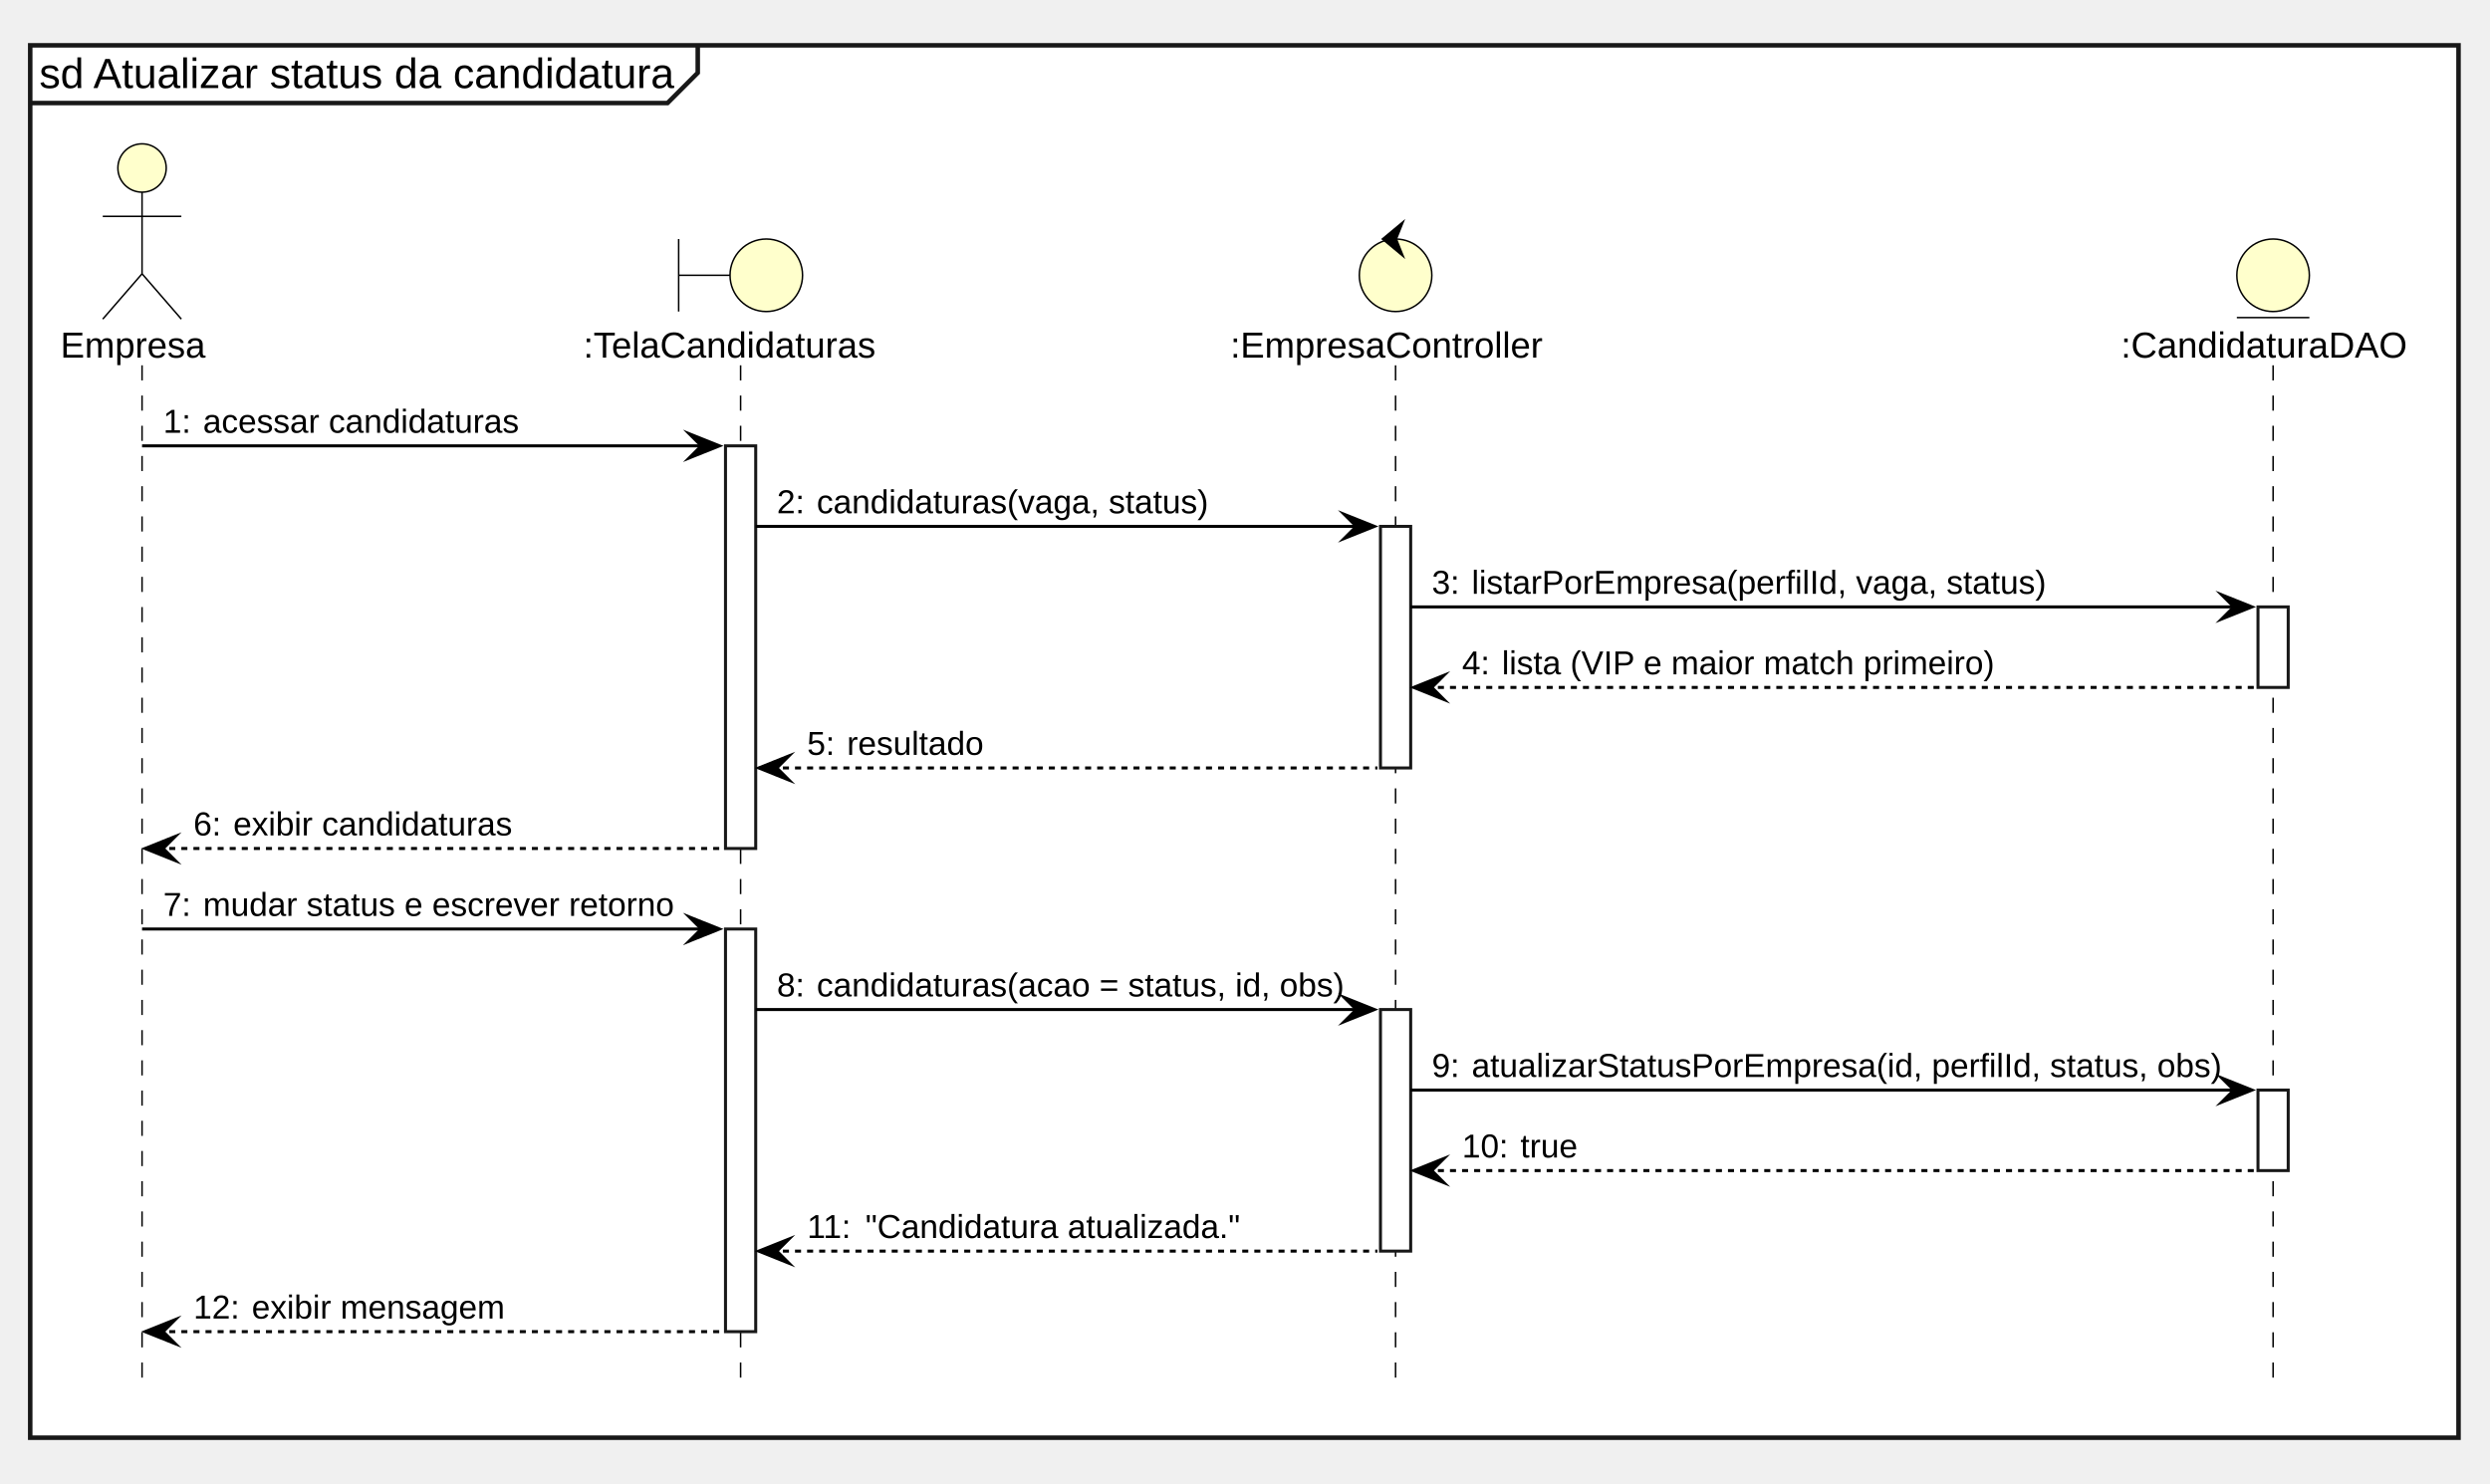
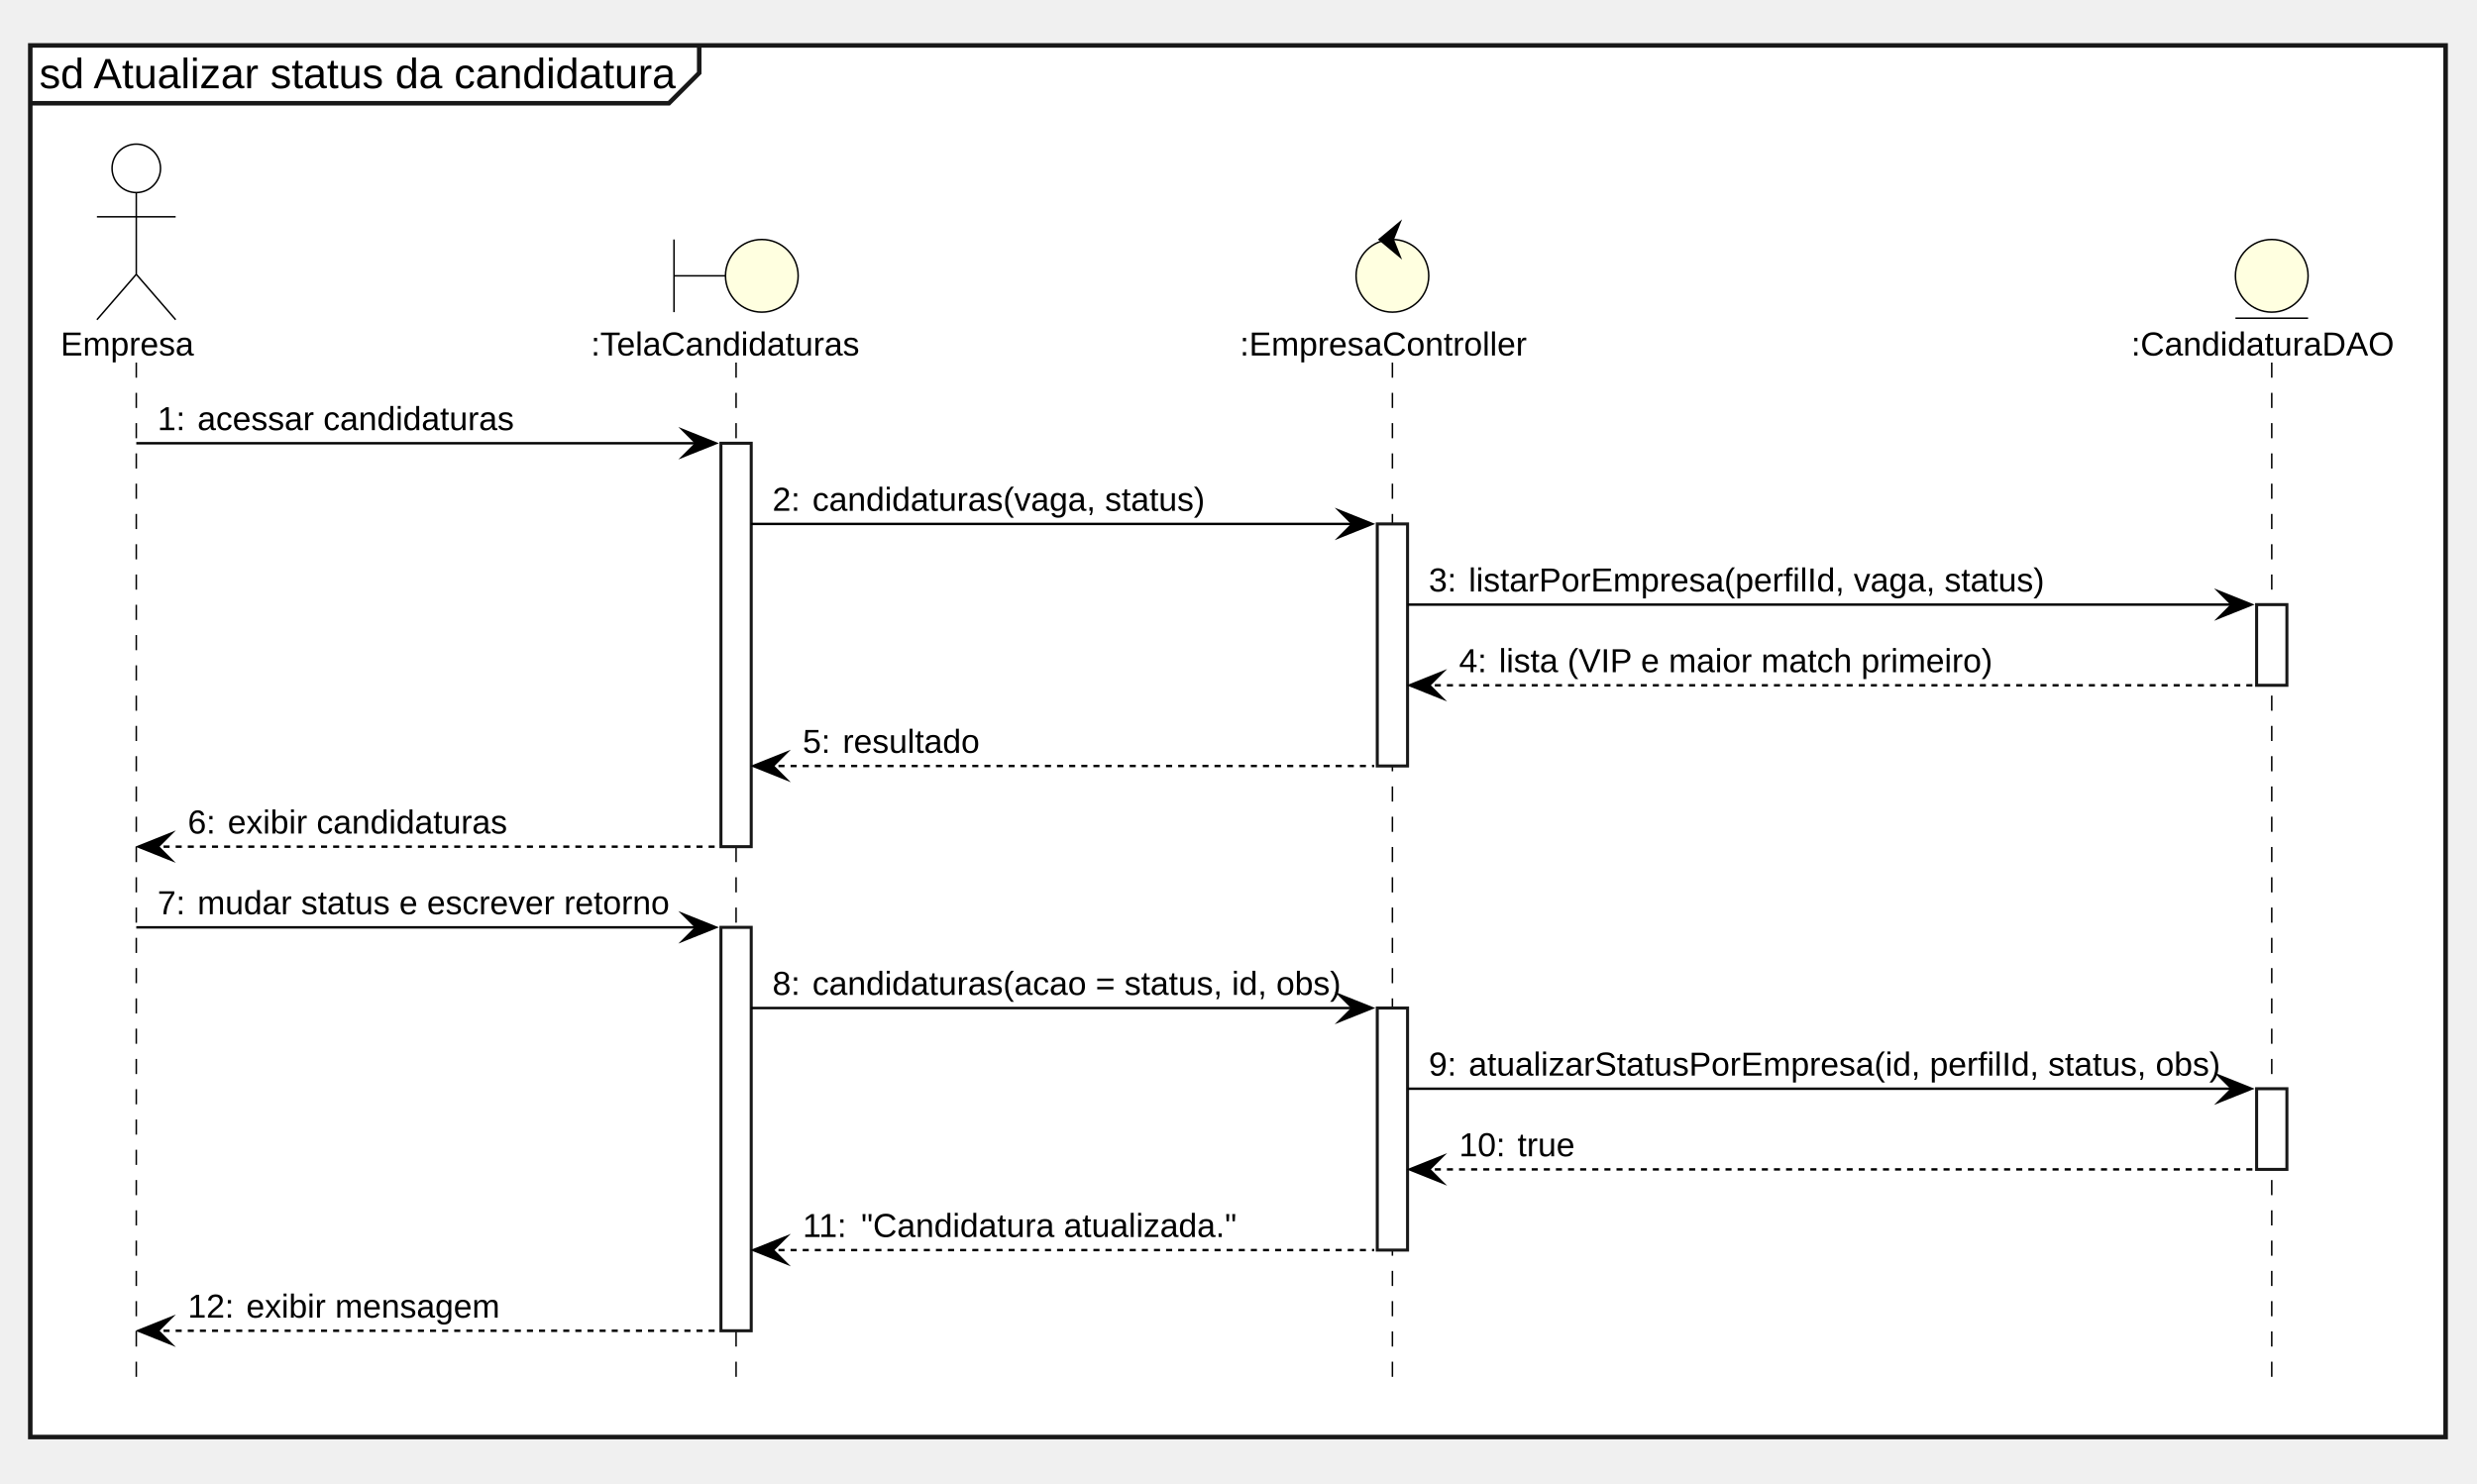
- <svg xmlns="http://www.w3.org/2000/svg" version="1.1" data-diagram-type="SEQUENCE" style="width:824px;height:491px;background:#FFFFFF;" width="824px" height="491px" viewBox="0 0 824 491" zoomAndPan="magnify" preserveAspectRatio="none" contentStyleType="text/css">
+ <svg xmlns="http://www.w3.org/2000/svg" version="1.1" data-diagram-type="SEQUENCE" style="width:818px;height:490px;background:#FFFFFF;" width="818px" height="490px" viewBox="0 0 818 490" zoomAndPan="magnify" preserveAspectRatio="none" contentStyleType="text/css">
  <defs />
  <g font-family="sans-serif" lengthAdjust="spacing">
-     <rect x="10" y="15" width="803.581" height="460.783" fill="#FFF" style="stroke:#181818;stroke-width:1.5;" />
+     <rect x="10" y="15" width="797.634" height="459.633" fill="#FFF" style="stroke:#181818;stroke-width:1.5;" />
    <path d="M230.902,15 L230.902,24.099 L220.902,34.099 L10,34.099" style="stroke:#181818;stroke-width:1.5;" fill="none" />
    <text x="13" y="29.132" fill="#000" font-size="14" textLength="210.902" font-family="Arial">sd Atualizar status da candidatura</text>
    <g>
-       <rect x="43.509" y="120.897" width="8" height="337.787" fill="#000" fill-opacity="0" />
-       <line x1="47.009" y1="120.897" x2="47.009" y2="458.685" style="stroke:#000;stroke-width:0.5;stroke-dasharray:5,5;" />
+       <rect x="41.508" y="119.748" width="8" height="337.787" fill="#000" fill-opacity="0" />
+       <line x1="45.008" y1="119.748" x2="45.008" y2="457.535" style="stroke:#000;stroke-width:0.5;stroke-dasharray:5,5;" />
    </g>
    <g>
-       <rect x="241.584" y="120.897" width="8" height="337.787" fill="#000" fill-opacity="0" />
-       <line x1="245.084" y1="120.897" x2="245.084" y2="458.685" style="stroke:#000;stroke-width:0.5;stroke-dasharray:5,5;" />
+       <rect x="239.583" y="119.748" width="8" height="337.787" fill="#000" fill-opacity="0" />
+       <line x1="243.083" y1="119.748" x2="243.083" y2="457.535" style="stroke:#000;stroke-width:0.5;stroke-dasharray:5,5;" />
    </g>
    <g>
-       <rect x="240.084" y="147.546" width="10" height="133.245" fill="#FFF" style="stroke:#181818;stroke-width:1;" />
+       <rect x="238.083" y="146.396" width="10" height="133.245" fill="#FFF" style="stroke:#181818;stroke-width:1;" />
    </g>
    <g>
-       <rect x="240.084" y="307.44" width="10" height="133.245" fill="#FFF" style="stroke:#181818;stroke-width:1;" />
+       <rect x="238.083" y="306.29" width="10" height="133.245" fill="#FFF" style="stroke:#181818;stroke-width:1;" />
    </g>
    <g>
-       <rect x="458.329" y="120.897" width="8" height="337.787" fill="#000" fill-opacity="0" />
-       <line x1="461.829" y1="120.897" x2="461.829" y2="458.685" style="stroke:#000;stroke-width:0.5;stroke-dasharray:5,5;" />
+       <rect x="456.328" y="119.748" width="8" height="337.787" fill="#000" fill-opacity="0" />
+       <line x1="459.828" y1="119.748" x2="459.828" y2="457.535" style="stroke:#000;stroke-width:0.5;stroke-dasharray:5,5;" />
    </g>
    <g>
-       <rect x="456.829" y="174.195" width="10" height="79.947" fill="#FFF" style="stroke:#181818;stroke-width:1;" />
+       <rect x="454.828" y="173.045" width="10" height="79.947" fill="#FFF" style="stroke:#181818;stroke-width:1;" />
    </g>
    <g>
-       <rect x="456.829" y="334.089" width="10" height="79.947" fill="#FFF" style="stroke:#181818;stroke-width:1;" />
+       <rect x="454.828" y="332.939" width="10" height="79.947" fill="#FFF" style="stroke:#181818;stroke-width:1;" />
    </g>
    <g>
-       <rect x="748.723" y="120.897" width="8" height="337.787" fill="#000" fill-opacity="0" />
-       <line x1="752.223" y1="120.897" x2="752.223" y2="458.685" style="stroke:#000;stroke-width:0.5;stroke-dasharray:5,5;" />
+       <rect x="746.722" y="119.748" width="8" height="337.787" fill="#000" fill-opacity="0" />
+       <line x1="750.222" y1="119.748" x2="750.222" y2="457.535" style="stroke:#000;stroke-width:0.5;stroke-dasharray:5,5;" />
    </g>
    <g>
-       <rect x="747.223" y="200.844" width="10" height="26.649" fill="#FFF" style="stroke:#181818;stroke-width:1;" />
+       <rect x="745.222" y="199.694" width="10" height="26.649" fill="#FFF" style="stroke:#181818;stroke-width:1;" />
    </g>
    <g>
-       <rect x="747.223" y="360.738" width="10" height="26.649" fill="#FFF" style="stroke:#181818;stroke-width:1;" />
+       <rect x="745.222" y="359.588" width="10" height="26.649" fill="#FFF" style="stroke:#181818;stroke-width:1;" />
    </g>
-     <text x="20" y="118.354" fill="#000" font-size="12" textLength="48.018" font-family="Arial">Empresa</text>
-     <ellipse cx="47.009" cy="55.599" rx="8" ry="8" fill="#FFC" style="stroke:#000;stroke-width:0.5;" />
-     <path d="M47.009,63.599 L47.009,90.599 M34.009,71.599 L60.009,71.599 M47.009,90.599 L34.009,105.599 M47.009,90.599 L60.009,105.599" style="stroke:#000;stroke-width:0.5;" fill="none" />
-     <text x="193.056" y="118.354" fill="#000" font-size="12" textLength="98.057" font-family="Arial">:TelaCandidaturas</text>
-     <path d="M224.584,79.099 L224.584,103.099 M224.584,91.099 L241.584,91.099" style="stroke:#000;stroke-width:0.5;" fill="none" />
-     <ellipse cx="253.584" cy="91.099" rx="12" ry="12" fill="#FFC" style="stroke:#000;stroke-width:0.5;" />
-     <text x="407.144" y="118.354" fill="#000" font-size="12" textLength="103.371" font-family="Arial">:EmpresaController</text>
-     <ellipse cx="461.829" cy="91.099" rx="12" ry="12" fill="#FFC" style="stroke:#000;stroke-width:0.5;" />
-     <polygon points="457.829,79.099,463.829,74.099,461.829,79.099,463.829,84.099,457.829,79.099" fill="#000" style="stroke:#000;stroke-width:1;stroke-linejoin:miter;stroke-miterlimit:10;" />
-     <text x="701.864" y="118.354" fill="#000" font-size="12" textLength="94.717" font-family="Arial">:CandidaturaDAO</text>
-     <ellipse cx="752.223" cy="91.099" rx="12" ry="12" fill="#FFC" style="stroke:#000;stroke-width:0.5;" />
-     <line x1="740.223" y1="105.099" x2="764.223" y2="105.099" style="stroke:#000;stroke-width:0.5;" />
-     <polygon points="228.084,143.546,238.084,147.546,228.084,151.546,232.084,147.546" fill="#000" style="stroke:#000;stroke-width:1;stroke-linejoin:miter;stroke-miterlimit:10;" />
-     <line x1="47.009" y1="147.546" x2="234.084" y2="147.546" style="stroke:#000;stroke-width:1;" />
-     <text x="54.009" y="143.215" fill="#000" font-size="11" textLength="9.174" font-family="Arial">1:</text>
-     <text x="67.183" y="143.215" fill="#000" font-size="11" textLength="104.559" font-family="Arial">acessar candidaturas</text>
-     <polygon points="444.829,170.195,454.829,174.195,444.829,178.195,448.829,174.195" fill="#000" style="stroke:#000;stroke-width:1;stroke-linejoin:miter;stroke-miterlimit:10;" />
-     <line x1="250.084" y1="174.195" x2="450.829" y2="174.195" style="stroke:#000;stroke-width:1;" />
-     <text x="257.084" y="169.864" fill="#000" font-size="11" textLength="9.174" font-family="Arial">2:</text>
-     <text x="270.258" y="169.864" fill="#000" font-size="11" textLength="129.626" font-family="Arial">candidaturas(vaga, status)</text>
-     <polygon points="735.223,196.844,745.223,200.844,735.223,204.844,739.223,200.844" fill="#000" style="stroke:#000;stroke-width:1;stroke-linejoin:miter;stroke-miterlimit:10;" />
-     <line x1="466.829" y1="200.844" x2="741.223" y2="200.844" style="stroke:#000;stroke-width:1;" />
-     <text x="473.829" y="196.513" fill="#000" font-size="11" textLength="9.174" font-family="Arial">3:</text>
-     <text x="487.003" y="196.513" fill="#000" font-size="11" textLength="190.126" font-family="Arial">listarPorEmpresa(perfilId, vaga, status)</text>
-     <polygon points="477.829,223.493,467.829,227.493,477.829,231.493,473.829,227.493" fill="#000" style="stroke:#000;stroke-width:1;stroke-linejoin:miter;stroke-miterlimit:10;" />
-     <line x1="471.829" y1="227.493" x2="746.223" y2="227.493" style="stroke:#000;stroke-width:1;stroke-dasharray:2,2;" />
-     <text x="483.829" y="223.162" fill="#000" font-size="11" textLength="9.174" font-family="Arial">4:</text>
-     <text x="497.003" y="223.162" fill="#000" font-size="11" textLength="163.206" font-family="Arial">lista (VIP e maior match primeiro)</text>
-     <polygon points="261.084,250.142,251.084,254.142,261.084,258.142,257.084,254.142" fill="#000" style="stroke:#000;stroke-width:1;stroke-linejoin:miter;stroke-miterlimit:10;" />
-     <line x1="255.084" y1="254.142" x2="455.829" y2="254.142" style="stroke:#000;stroke-width:1;stroke-dasharray:2,2;" />
-     <text x="267.084" y="249.811" fill="#000" font-size="11" textLength="9.174" font-family="Arial">5:</text>
-     <text x="280.258" y="249.811" fill="#000" font-size="11" textLength="45.251" font-family="Arial">resultado</text>
-     <polygon points="58.009,276.791,48.009,280.791,58.009,284.791,54.009,280.791" fill="#000" style="stroke:#000;stroke-width:1;stroke-linejoin:miter;stroke-miterlimit:10;" />
-     <line x1="52.009" y1="280.791" x2="239.084" y2="280.791" style="stroke:#000;stroke-width:1;stroke-dasharray:2,2;" />
-     <text x="64.009" y="276.46" fill="#000" font-size="11" textLength="9.174" font-family="Arial">6:</text>
-     <text x="77.183" y="276.46" fill="#000" font-size="11" textLength="92.329" font-family="Arial">exibir candidaturas</text>
-     <polygon points="228.084,303.44,238.084,307.44,228.084,311.44,232.084,307.44" fill="#000" style="stroke:#000;stroke-width:1;stroke-linejoin:miter;stroke-miterlimit:10;" />
-     <line x1="47.009" y1="307.44" x2="234.084" y2="307.44" style="stroke:#000;stroke-width:1;" />
-     <text x="54.009" y="303.109" fill="#000" font-size="11" textLength="9.174" font-family="Arial">7:</text>
-     <text x="67.183" y="303.109" fill="#000" font-size="11" textLength="155.901" font-family="Arial">mudar status e escrever retorno</text>
-     <polygon points="444.829,330.089,454.829,334.089,444.829,338.089,448.829,334.089" fill="#000" style="stroke:#000;stroke-width:1;stroke-linejoin:miter;stroke-miterlimit:10;" />
-     <line x1="250.084" y1="334.089" x2="450.829" y2="334.089" style="stroke:#000;stroke-width:1;" />
-     <text x="257.084" y="329.758" fill="#000" font-size="11" textLength="9.174" font-family="Arial">8:</text>
-     <text x="270.258" y="329.758" fill="#000" font-size="11" textLength="174.571" font-family="Arial">candidaturas(acao = status, id, obs)</text>
-     <polygon points="735.223,356.738,745.223,360.738,735.223,364.738,739.223,360.738" fill="#000" style="stroke:#000;stroke-width:1;stroke-linejoin:miter;stroke-miterlimit:10;" />
-     <line x1="466.829" y1="360.738" x2="741.223" y2="360.738" style="stroke:#000;stroke-width:1;" />
-     <text x="473.829" y="356.407" fill="#000" font-size="11" textLength="9.174" font-family="Arial">9:</text>
-     <text x="487.003" y="356.407" fill="#000" font-size="11" textLength="248.22" font-family="Arial">atualizarStatusPorEmpresa(id, perfilId, status, obs)</text>
-     <polygon points="477.829,383.387,467.829,387.387,477.829,391.387,473.829,387.387" fill="#000" style="stroke:#000;stroke-width:1;stroke-linejoin:miter;stroke-miterlimit:10;" />
-     <line x1="471.829" y1="387.387" x2="746.223" y2="387.387" style="stroke:#000;stroke-width:1;stroke-dasharray:2,2;" />
-     <text x="483.829" y="383.056" fill="#000" font-size="11" textLength="15.292" font-family="Arial">10:</text>
-     <text x="503.121" y="383.056" fill="#000" font-size="11" textLength="18.955" font-family="Arial">true</text>
-     <polygon points="261.084,410.036,251.084,414.036,261.084,418.036,257.084,414.036" fill="#000" style="stroke:#000;stroke-width:1;stroke-linejoin:miter;stroke-miterlimit:10;" />
-     <line x1="255.084" y1="414.036" x2="455.829" y2="414.036" style="stroke:#000;stroke-width:1;stroke-dasharray:2,2;" />
-     <text x="267.084" y="409.705" fill="#000" font-size="11" textLength="15.292" font-family="Arial">11:</text>
-     <text x="286.375" y="409.705" fill="#000" font-size="11" textLength="124.002" font-family="Arial">"Candidatura atualizada."</text>
-     <polygon points="58.009,436.685,48.009,440.685,58.009,444.685,54.009,440.685" fill="#000" style="stroke:#000;stroke-width:1;stroke-linejoin:miter;stroke-miterlimit:10;" />
-     <line x1="52.009" y1="440.685" x2="239.084" y2="440.685" style="stroke:#000;stroke-width:1;stroke-dasharray:2,2;" />
-     <text x="64.009" y="436.354" fill="#000" font-size="11" textLength="15.292" font-family="Arial">12:</text>
-     <text x="83.3" y="436.354" fill="#000" font-size="11" textLength="83.757" font-family="Arial">exibir mensagem</text>
+     <text x="20" y="117.417" fill="#000" font-size="11" textLength="44.016" font-family="Arial">Empresa</text>
+     <ellipse cx="45.008" cy="55.599" rx="8" ry="8" fill="#FFF" style="stroke:#000;stroke-width:0.5;" />
+     <path d="M45.008,63.599 L45.008,90.599 M32.008,71.599 L58.008,71.599 M45.008,90.599 L32.008,105.599 M45.008,90.599 L58.008,105.599" style="stroke:#000;stroke-width:0.5;" fill="none" />
+     <text x="195.141" y="117.417" fill="#000" font-size="11" textLength="89.885" font-family="Arial">:TelaCandidaturas</text>
+     <path d="M222.583,79.099 L222.583,103.099 M222.583,91.099 L239.583,91.099" style="stroke:#000;stroke-width:0.5;" fill="none" />
+     <ellipse cx="251.583" cy="91.099" rx="12" ry="12" fill="#FFFFE0" style="stroke:#000;stroke-width:0.5;" />
+     <text x="409.45" y="117.417" fill="#000" font-size="11" textLength="94.757" font-family="Arial">:EmpresaController</text>
+     <ellipse cx="459.828" cy="91.099" rx="12" ry="12" fill="#FFFFE0" style="stroke:#000;stroke-width:0.5;" />
+     <polygon points="455.828,79.099,461.828,74.099,459.828,79.099,461.828,84.099,455.828,79.099" fill="#000" style="stroke:#000;stroke-width:1;stroke-linejoin:miter;stroke-miterlimit:10;" />
+     <text x="703.81" y="117.417" fill="#000" font-size="11" textLength="86.824" font-family="Arial">:CandidaturaDAO</text>
+     <ellipse cx="750.222" cy="91.099" rx="12" ry="12" fill="#FFFFE0" style="stroke:#000;stroke-width:0.5;" />
+     <line x1="738.222" y1="105.099" x2="762.222" y2="105.099" style="stroke:#000;stroke-width:0.5;" />
+     <polygon points="226.083,142.396,236.083,146.396,226.083,150.396,230.083,146.396" fill="#000" style="stroke:#000;stroke-width:1;stroke-linejoin:miter;stroke-miterlimit:10;" />
+     <line x1="45.008" y1="146.396" x2="232.083" y2="146.396" style="stroke:#000;stroke-width:0.8;" />
+     <text x="52.008" y="142.065" fill="#000" font-size="11" textLength="9.174" font-family="Arial">1:</text>
+     <text x="65.182" y="142.065" fill="#000" font-size="11" textLength="104.559" font-family="Arial">acessar candidaturas</text>
+     <polygon points="442.828,169.045,452.828,173.045,442.828,177.045,446.828,173.045" fill="#000" style="stroke:#000;stroke-width:1;stroke-linejoin:miter;stroke-miterlimit:10;" />
+     <line x1="248.083" y1="173.045" x2="448.828" y2="173.045" style="stroke:#000;stroke-width:0.8;" />
+     <text x="255.083" y="168.714" fill="#000" font-size="11" textLength="9.174" font-family="Arial">2:</text>
+     <text x="268.257" y="168.714" fill="#000" font-size="11" textLength="129.626" font-family="Arial">candidaturas(vaga, status)</text>
+     <polygon points="733.222,195.694,743.222,199.694,733.222,203.694,737.222,199.694" fill="#000" style="stroke:#000;stroke-width:1;stroke-linejoin:miter;stroke-miterlimit:10;" />
+     <line x1="464.828" y1="199.694" x2="739.222" y2="199.694" style="stroke:#000;stroke-width:0.8;" />
+     <text x="471.828" y="195.363" fill="#000" font-size="11" textLength="9.174" font-family="Arial">3:</text>
+     <text x="485.002" y="195.363" fill="#000" font-size="11" textLength="190.126" font-family="Arial">listarPorEmpresa(perfilId, vaga, status)</text>
+     <polygon points="475.828,222.343,465.828,226.343,475.828,230.343,471.828,226.343" fill="#000" style="stroke:#000;stroke-width:1;stroke-linejoin:miter;stroke-miterlimit:10;" />
+     <line x1="469.828" y1="226.343" x2="744.222" y2="226.343" style="stroke:#000;stroke-width:0.8;stroke-dasharray:2,2;" />
+     <text x="481.828" y="222.012" fill="#000" font-size="11" textLength="9.174" font-family="Arial">4:</text>
+     <text x="495.002" y="222.012" fill="#000" font-size="11" textLength="163.206" font-family="Arial">lista (VIP e maior match primeiro)</text>
+     <polygon points="259.083,248.992,249.083,252.992,259.083,256.992,255.083,252.992" fill="#000" style="stroke:#000;stroke-width:1;stroke-linejoin:miter;stroke-miterlimit:10;" />
+     <line x1="253.083" y1="252.992" x2="453.828" y2="252.992" style="stroke:#000;stroke-width:0.8;stroke-dasharray:2,2;" />
+     <text x="265.083" y="248.661" fill="#000" font-size="11" textLength="9.174" font-family="Arial">5:</text>
+     <text x="278.257" y="248.661" fill="#000" font-size="11" textLength="45.251" font-family="Arial">resultado</text>
+     <polygon points="56.008,275.641,46.008,279.641,56.008,283.641,52.008,279.641" fill="#000" style="stroke:#000;stroke-width:1;stroke-linejoin:miter;stroke-miterlimit:10;" />
+     <line x1="50.008" y1="279.641" x2="237.083" y2="279.641" style="stroke:#000;stroke-width:0.8;stroke-dasharray:2,2;" />
+     <text x="62.008" y="275.31" fill="#000" font-size="11" textLength="9.174" font-family="Arial">6:</text>
+     <text x="75.182" y="275.31" fill="#000" font-size="11" textLength="92.329" font-family="Arial">exibir candidaturas</text>
+     <polygon points="226.083,302.29,236.083,306.29,226.083,310.29,230.083,306.29" fill="#000" style="stroke:#000;stroke-width:1;stroke-linejoin:miter;stroke-miterlimit:10;" />
+     <line x1="45.008" y1="306.29" x2="232.083" y2="306.29" style="stroke:#000;stroke-width:0.8;" />
+     <text x="52.008" y="301.959" fill="#000" font-size="11" textLength="9.174" font-family="Arial">7:</text>
+     <text x="65.182" y="301.959" fill="#000" font-size="11" textLength="155.901" font-family="Arial">mudar status e escrever retorno</text>
+     <polygon points="442.828,328.939,452.828,332.939,442.828,336.939,446.828,332.939" fill="#000" style="stroke:#000;stroke-width:1;stroke-linejoin:miter;stroke-miterlimit:10;" />
+     <line x1="248.083" y1="332.939" x2="448.828" y2="332.939" style="stroke:#000;stroke-width:0.8;" />
+     <text x="255.083" y="328.608" fill="#000" font-size="11" textLength="9.174" font-family="Arial">8:</text>
+     <text x="268.257" y="328.608" fill="#000" font-size="11" textLength="174.571" font-family="Arial">candidaturas(acao = status, id, obs)</text>
+     <polygon points="733.222,355.588,743.222,359.588,733.222,363.588,737.222,359.588" fill="#000" style="stroke:#000;stroke-width:1;stroke-linejoin:miter;stroke-miterlimit:10;" />
+     <line x1="464.828" y1="359.588" x2="739.222" y2="359.588" style="stroke:#000;stroke-width:0.8;" />
+     <text x="471.828" y="355.257" fill="#000" font-size="11" textLength="9.174" font-family="Arial">9:</text>
+     <text x="485.002" y="355.257" fill="#000" font-size="11" textLength="248.22" font-family="Arial">atualizarStatusPorEmpresa(id, perfilId, status, obs)</text>
+     <polygon points="475.828,382.237,465.828,386.237,475.828,390.237,471.828,386.237" fill="#000" style="stroke:#000;stroke-width:1;stroke-linejoin:miter;stroke-miterlimit:10;" />
+     <line x1="469.828" y1="386.237" x2="744.222" y2="386.237" style="stroke:#000;stroke-width:0.8;stroke-dasharray:2,2;" />
+     <text x="481.828" y="381.906" fill="#000" font-size="11" textLength="15.292" font-family="Arial">10:</text>
+     <text x="501.12" y="381.906" fill="#000" font-size="11" textLength="18.955" font-family="Arial">true</text>
+     <polygon points="259.083,408.886,249.083,412.886,259.083,416.886,255.083,412.886" fill="#000" style="stroke:#000;stroke-width:1;stroke-linejoin:miter;stroke-miterlimit:10;" />
+     <line x1="253.083" y1="412.886" x2="453.828" y2="412.886" style="stroke:#000;stroke-width:0.8;stroke-dasharray:2,2;" />
+     <text x="265.083" y="408.555" fill="#000" font-size="11" textLength="15.292" font-family="Arial">11:</text>
+     <text x="284.375" y="408.555" fill="#000" font-size="11" textLength="124.002" font-family="Arial">"Candidatura atualizada."</text>
+     <polygon points="56.008,435.535,46.008,439.535,56.008,443.535,52.008,439.535" fill="#000" style="stroke:#000;stroke-width:1;stroke-linejoin:miter;stroke-miterlimit:10;" />
+     <line x1="50.008" y1="439.535" x2="237.083" y2="439.535" style="stroke:#000;stroke-width:0.8;stroke-dasharray:2,2;" />
+     <text x="62.008" y="435.204" fill="#000" font-size="11" textLength="15.292" font-family="Arial">12:</text>
+     <text x="81.3" y="435.204" fill="#000" font-size="11" textLength="83.757" font-family="Arial">exibir mensagem</text>
  </g>
</svg>
